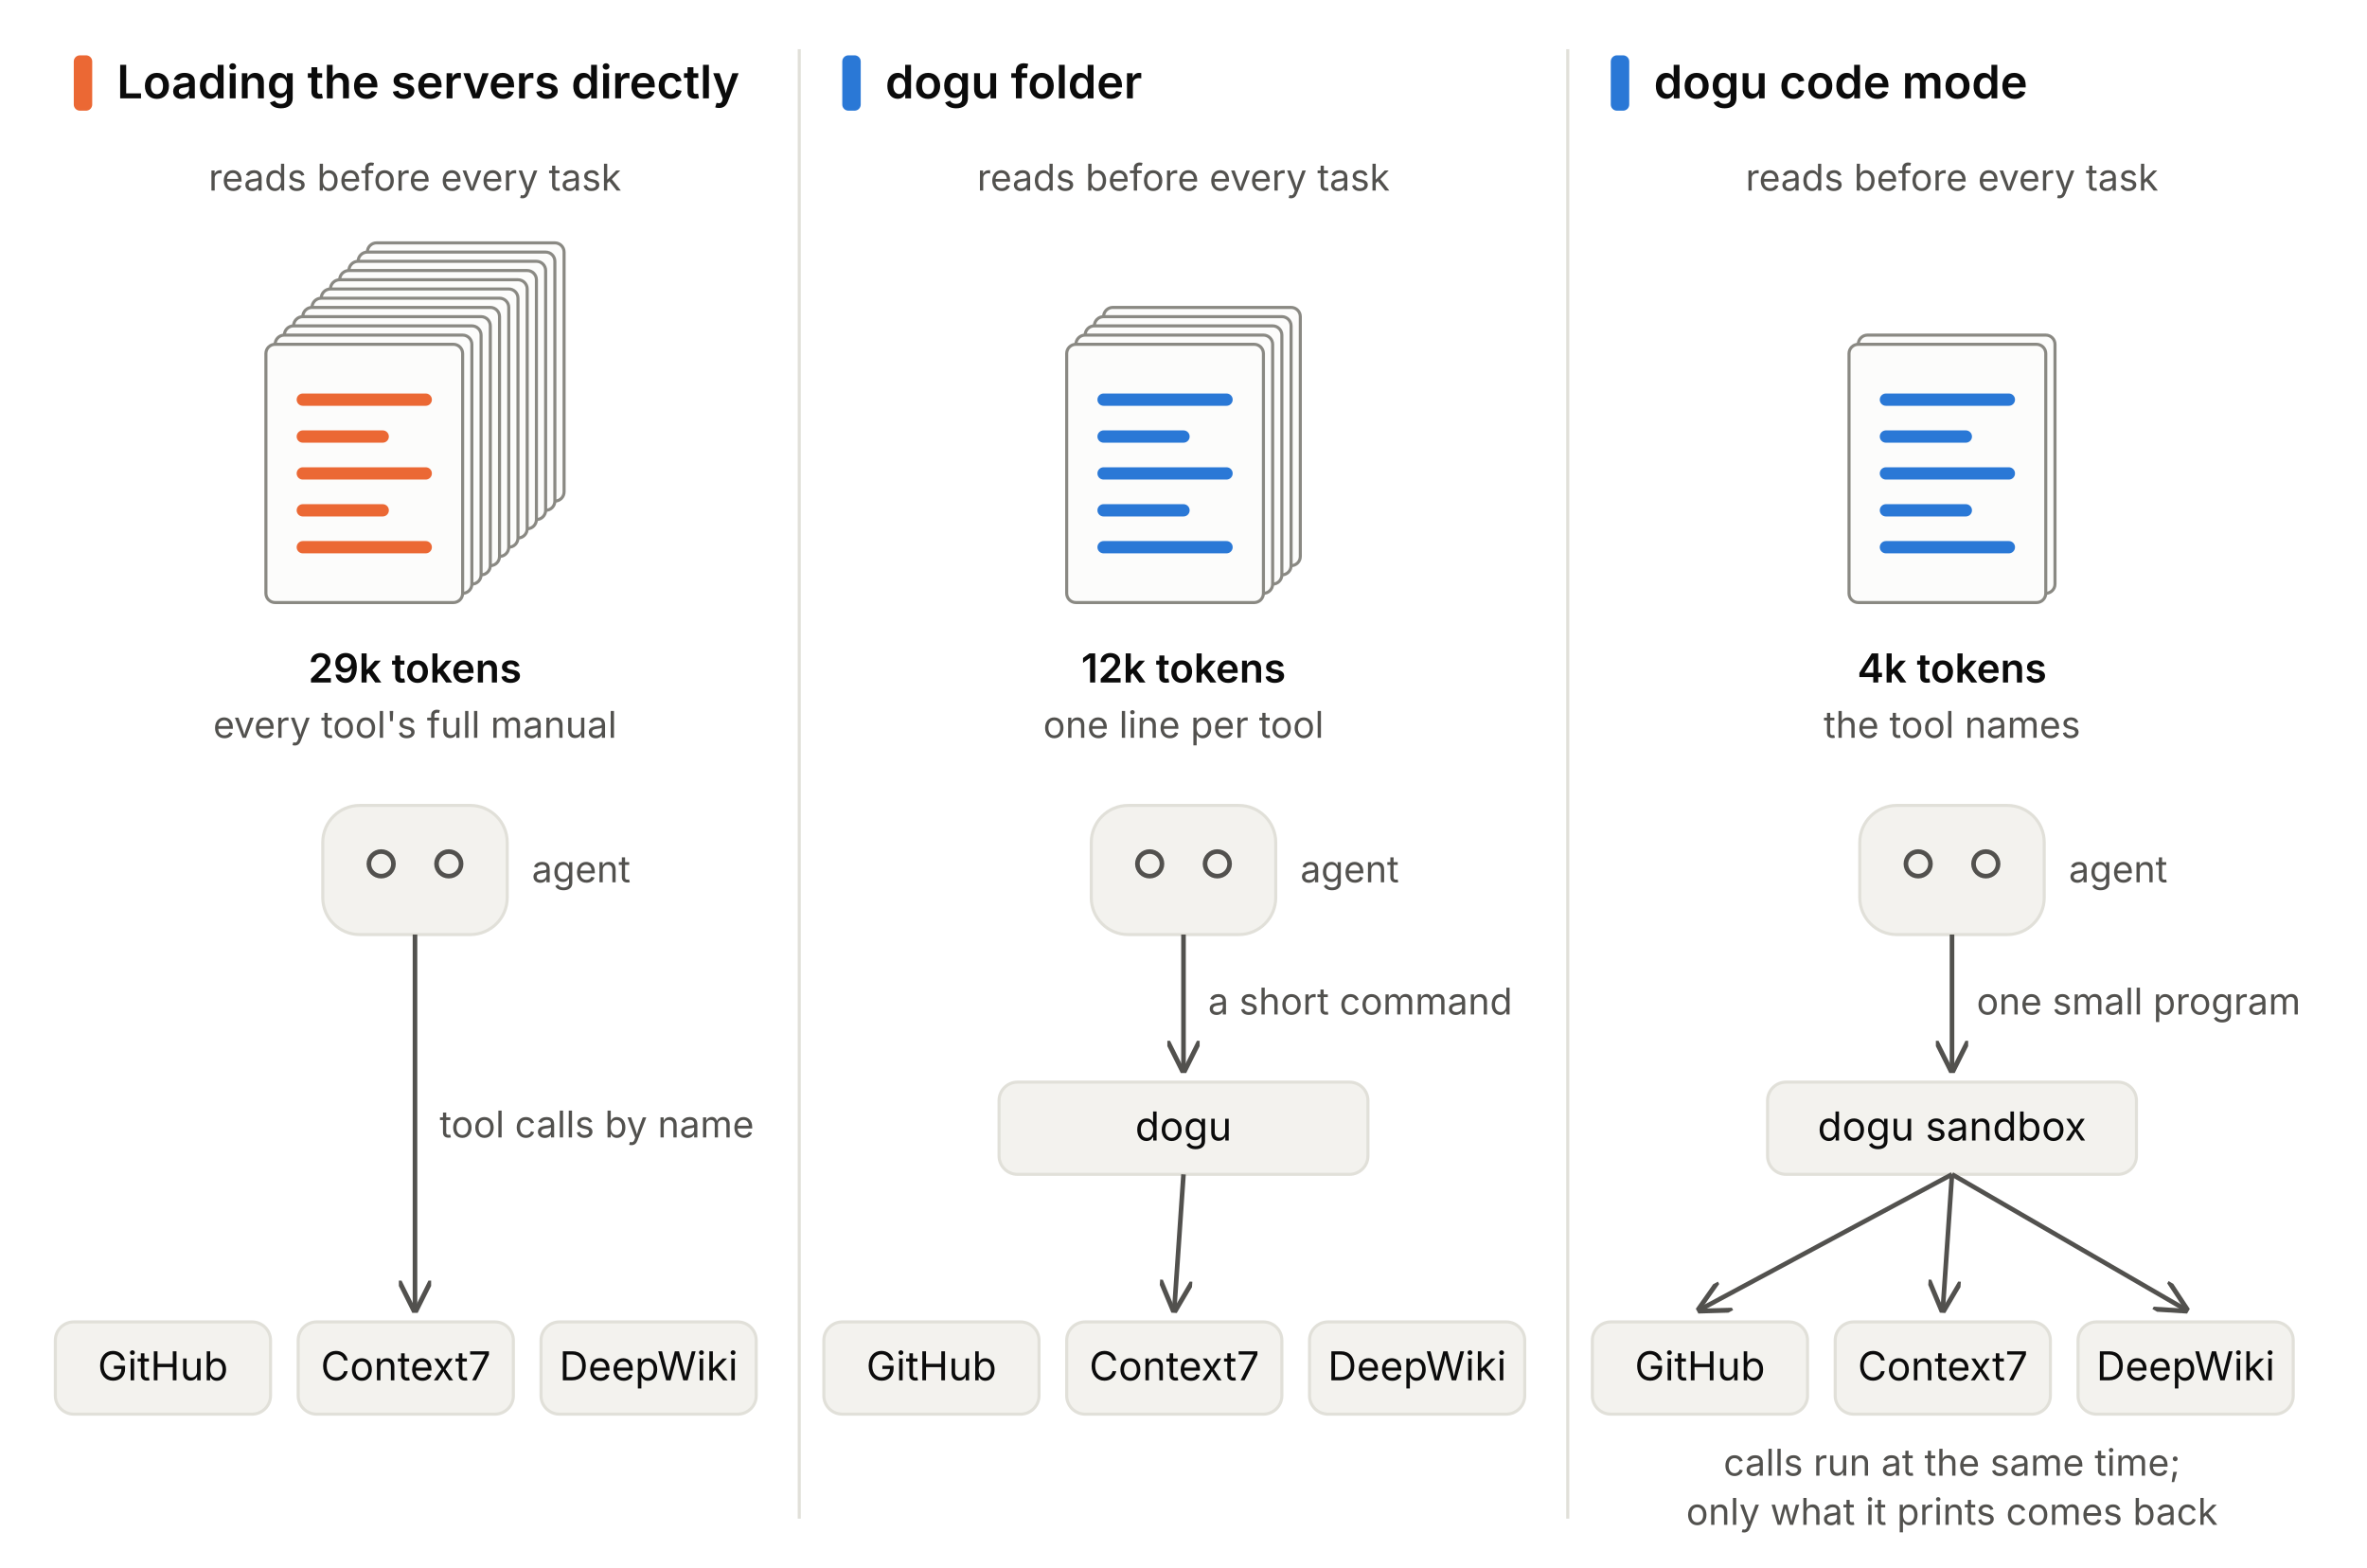
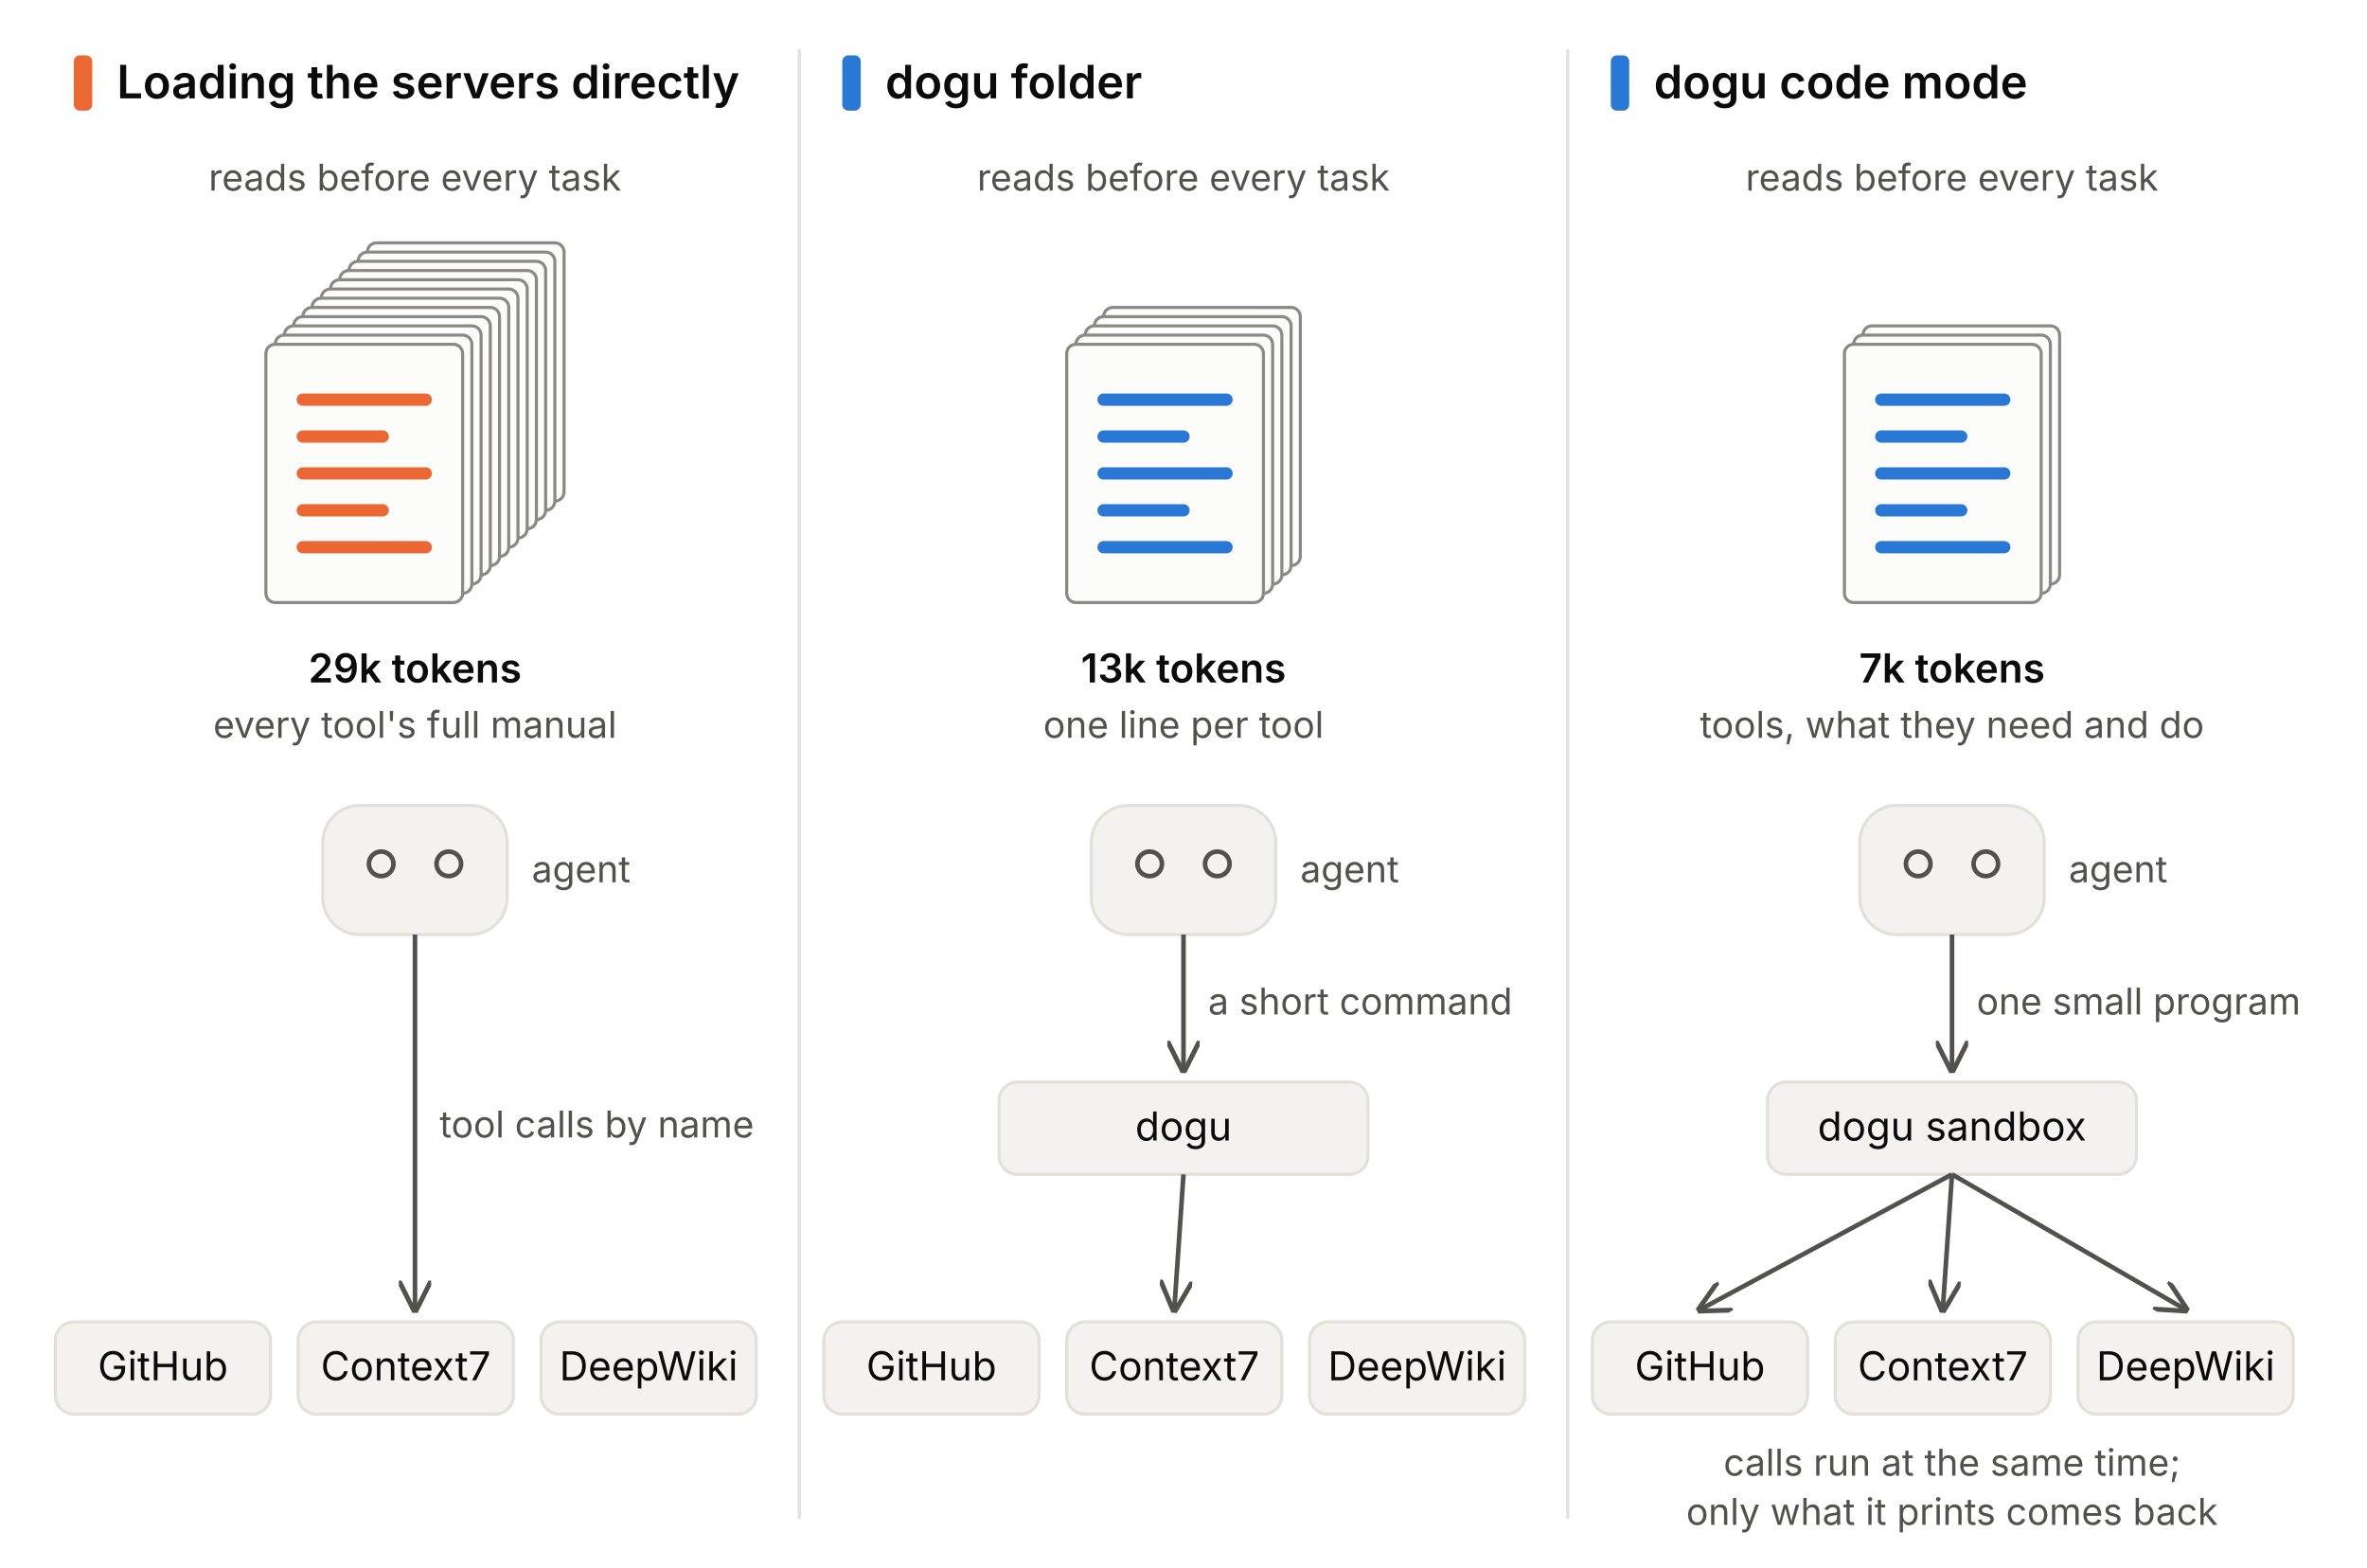
<svg xmlns="http://www.w3.org/2000/svg" viewBox="0 0 770 510" width="770" height="510" role="img" aria-labelledby="t">
  <style>
  text { font-family: system-ui, -apple-system, "Segoe UI", sans-serif; font-size: 13px; fill: #0b0b0b; }
  .muted { fill: #52514e; font-size: 12px; }
  .big { font-size: 34px; font-weight: 650; }
  .head { font-size: 15px; font-weight: 600; }
  .grid { stroke: #e1e0d9; stroke-width: 1; }
  .axis { stroke: #c3c2b7; stroke-width: 1; }
  .line { stroke: #52514e; stroke-width: 1.5; fill: none; }
  .card { fill: #f3f2ee; stroke: #e1e0d9; }
  .page { fill: #fcfcfb; stroke: #8a8983; stroke-width: 1; }
  .dogu { fill: #2a78d6; } .other { fill: #eb6834; } .more { fill: #e34948; }
  .s-dogu { stroke: #2a78d6; } .s-other { stroke: #eb6834; }
  .startup { fill: #eda100; } .model { fill: #6250d6; } .tools { fill: #1baf7a; }
  .gap { stroke: #fcfcfb; stroke-width: 2; }
  @media (prefers-color-scheme: dark) {
    text { fill: #f0efec; } .muted { fill: #c3c2b7; }
    .grid { stroke: #2c2c2a; } .axis { stroke: #383835; } .line { stroke: #c3c2b7; }
    .card { fill: #232322; stroke: #383835; } .page { fill: #1a1a19; stroke: #8a8983; }
    .dogu { fill: #3987e5; } .other { fill: #d95926; } .more { fill: #e66767; }
    .s-dogu { stroke: #3987e5; } .s-other { stroke: #d95926; }
    .startup { fill: #c98500; } .model { fill: #9085e9; } .tools { fill: #199e70; }
    .gap { stroke: #1a1a19; }
  }</style>
  <defs>
    <marker id="head" viewBox="0 0 10 10" refX="9" refY="5" markerWidth="7" markerHeight="7" orient="auto-start-reverse">
      <path class="line" d="M0,0 L10,5 L0,10" fill="none" />
    </marker>
  </defs>
  <line class="grid" x1="260" x2="260" y1="16" y2="494" />
  <line class="grid" x1="510" x2="510" y1="16" y2="494" />
  <rect class="other" x="24" y="18" width="6" height="18" rx="2" />
  <text class="head" x="38" y="32">Loading the servers directly</text>
  <text class="muted" x="135" y="62" text-anchor="middle">reads before every task</text>
  <rect class="page" x="119.5" y="79" width="64" height="84" rx="3" />
  <rect class="page" x="116.5" y="82" width="64" height="84" rx="3" />
  <rect class="page" x="113.5" y="85" width="64" height="84" rx="3" />
  <rect class="page" x="110.5" y="88" width="64" height="84" rx="3" />
  <rect class="page" x="107.5" y="91" width="64" height="84" rx="3" />
  <rect class="page" x="104.5" y="94" width="64" height="84" rx="3" />
  <rect class="page" x="101.5" y="97" width="64" height="84" rx="3" />
  <rect class="page" x="98.5" y="100" width="64" height="84" rx="3" />
  <rect class="page" x="95.5" y="103" width="64" height="84" rx="3" />
  <rect class="page" x="92.5" y="106" width="64" height="84" rx="3" />
  <rect class="page" x="89.5" y="109" width="64" height="84" rx="3" />
  <rect class="page" x="86.5" y="112" width="64" height="84" rx="3" />
  <rect class="other" x="96.5" y="128" width="44" height="4" rx="2" />
  <rect class="other" x="96.5" y="140" width="30" height="4" rx="2" />
  <rect class="other" x="96.5" y="152" width="44" height="4" rx="2" />
  <rect class="other" x="96.5" y="164" width="30" height="4" rx="2" />
  <rect class="other" x="96.5" y="176" width="44" height="4" rx="2" />
  <text x="135" y="222" text-anchor="middle" font-weight="600">29k tokens</text>
  <text class="muted" x="135" y="240" text-anchor="middle">every tool's full manual</text>
  <rect class="card" x="105" y="262" width="60" height="42" rx="12" />
  <circle class="line" cx="124" cy="281" r="4" />
  <circle class="line" cx="146" cy="281" r="4" />
  <text class="muted" x="173" y="287">agent</text>
  <rect class="card" x="18" y="430" width="70" height="30" rx="6" />
  <text x="53" y="449" text-anchor="middle">GitHub</text>
  <rect class="card" x="97" y="430" width="70" height="30" rx="6" />
  <text x="132" y="449" text-anchor="middle">Context7</text>
  <rect class="card" x="176" y="430" width="70" height="30" rx="6" />
  <text x="211" y="449" text-anchor="middle">DeepWiki</text>
  <line class="line" x1="135" y1="304" x2="135" y2="426" marker-end="url(#head)" />
  <text class="muted" x="143" y="370">tool calls by name</text>
  <rect class="dogu" x="274" y="18" width="6" height="18" rx="2" />
  <text class="head" x="288" y="32">dogu folder</text>
  <text class="muted" x="385" y="62" text-anchor="middle">reads before every task</text>
  <rect class="page" x="359" y="100" width="64" height="84" rx="3" />
  <rect class="page" x="356" y="103" width="64" height="84" rx="3" />
  <rect class="page" x="353" y="106" width="64" height="84" rx="3" />
  <rect class="page" x="350" y="109" width="64" height="84" rx="3" />
  <rect class="page" x="347" y="112" width="64" height="84" rx="3" />
  <rect class="dogu" x="357" y="128" width="44" height="4" rx="2" />
  <rect class="dogu" x="357" y="140" width="30" height="4" rx="2" />
  <rect class="dogu" x="357" y="152" width="44" height="4" rx="2" />
  <rect class="dogu" x="357" y="164" width="30" height="4" rx="2" />
  <rect class="dogu" x="357" y="176" width="44" height="4" rx="2" />
-   <text x="385" y="222" text-anchor="middle" font-weight="600">12k tokens</text>
+   <text x="385" y="222" text-anchor="middle" font-weight="600">13k tokens</text>
  <text class="muted" x="385" y="240" text-anchor="middle">one line per tool</text>
  <rect class="card" x="355" y="262" width="60" height="42" rx="12" />
  <circle class="line" cx="374" cy="281" r="4" />
  <circle class="line" cx="396" cy="281" r="4" />
  <text class="muted" x="423" y="287">agent</text>
  <rect class="card" x="268" y="430" width="70" height="30" rx="6" />
  <text x="303" y="449" text-anchor="middle">GitHub</text>
  <rect class="card" x="347" y="430" width="70" height="30" rx="6" />
  <text x="382" y="449" text-anchor="middle">Context7</text>
  <rect class="card" x="426" y="430" width="70" height="30" rx="6" />
  <text x="461" y="449" text-anchor="middle">DeepWiki</text>
  <line class="line" x1="385" y1="304" x2="385" y2="348" marker-end="url(#head)" />
  <text class="muted" x="393" y="330">a short command</text>
  <rect class="card" x="325" y="352" width="120" height="30" rx="6" />
  <text x="385" y="371" text-anchor="middle">dogu</text>
  <line class="line" x1="385" y1="382" x2="382" y2="426" marker-end="url(#head)" />
  <rect class="dogu" x="524" y="18" width="6" height="18" rx="2" />
  <text class="head" x="538" y="32">dogu code mode</text>
  <text class="muted" x="635" y="62" text-anchor="middle">reads before every task</text>
-   <rect class="page" x="604.5" y="109" width="64" height="84" rx="3" />
-   <rect class="page" x="601.5" y="112" width="64" height="84" rx="3" />
-   <rect class="dogu" x="611.5" y="128" width="44" height="4" rx="2" />
-   <rect class="dogu" x="611.5" y="140" width="30" height="4" rx="2" />
-   <rect class="dogu" x="611.5" y="152" width="44" height="4" rx="2" />
-   <rect class="dogu" x="611.5" y="164" width="30" height="4" rx="2" />
-   <rect class="dogu" x="611.5" y="176" width="44" height="4" rx="2" />
-   <text x="635" y="222" text-anchor="middle" font-weight="600">4k tokens</text>
-   <text class="muted" x="635" y="240" text-anchor="middle">the tool names</text>
+   <rect class="page" x="606" y="106" width="64" height="84" rx="3" />
+   <rect class="page" x="603" y="109" width="64" height="84" rx="3" />
+   <rect class="page" x="600" y="112" width="64" height="84" rx="3" />
+   <rect class="dogu" x="610" y="128" width="44" height="4" rx="2" />
+   <rect class="dogu" x="610" y="140" width="30" height="4" rx="2" />
+   <rect class="dogu" x="610" y="152" width="44" height="4" rx="2" />
+   <rect class="dogu" x="610" y="164" width="30" height="4" rx="2" />
+   <rect class="dogu" x="610" y="176" width="44" height="4" rx="2" />
+   <text x="635" y="222" text-anchor="middle" font-weight="600">7k tokens</text>
+   <text class="muted" x="635" y="240" text-anchor="middle">tools, what they need and do</text>
  <rect class="card" x="605" y="262" width="60" height="42" rx="12" />
  <circle class="line" cx="624" cy="281" r="4" />
  <circle class="line" cx="646" cy="281" r="4" />
  <text class="muted" x="673" y="287">agent</text>
  <rect class="card" x="518" y="430" width="70" height="30" rx="6" />
  <text x="553" y="449" text-anchor="middle">GitHub</text>
  <rect class="card" x="597" y="430" width="70" height="30" rx="6" />
  <text x="632" y="449" text-anchor="middle">Context7</text>
  <rect class="card" x="676" y="430" width="70" height="30" rx="6" />
  <text x="711" y="449" text-anchor="middle">DeepWiki</text>
  <line class="line" x1="635" y1="304" x2="635" y2="348" marker-end="url(#head)" />
  <text class="muted" x="643" y="330">one small program</text>
  <rect class="card" x="575" y="352" width="120" height="30" rx="6" />
  <text x="635" y="371" text-anchor="middle">dogu sandbox</text>
  <line class="line" x1="635" y1="382" x2="553" y2="426" marker-end="url(#head)" />
  <line class="line" x1="635" y1="382" x2="632" y2="426" marker-end="url(#head)" />
  <line class="line" x1="635" y1="382" x2="711" y2="426" marker-end="url(#head)" />
  <text class="muted" x="635" y="480" text-anchor="middle">calls run at the same time;</text>
  <text class="muted" x="635" y="496" text-anchor="middle">only what it prints comes back</text>
</svg>
